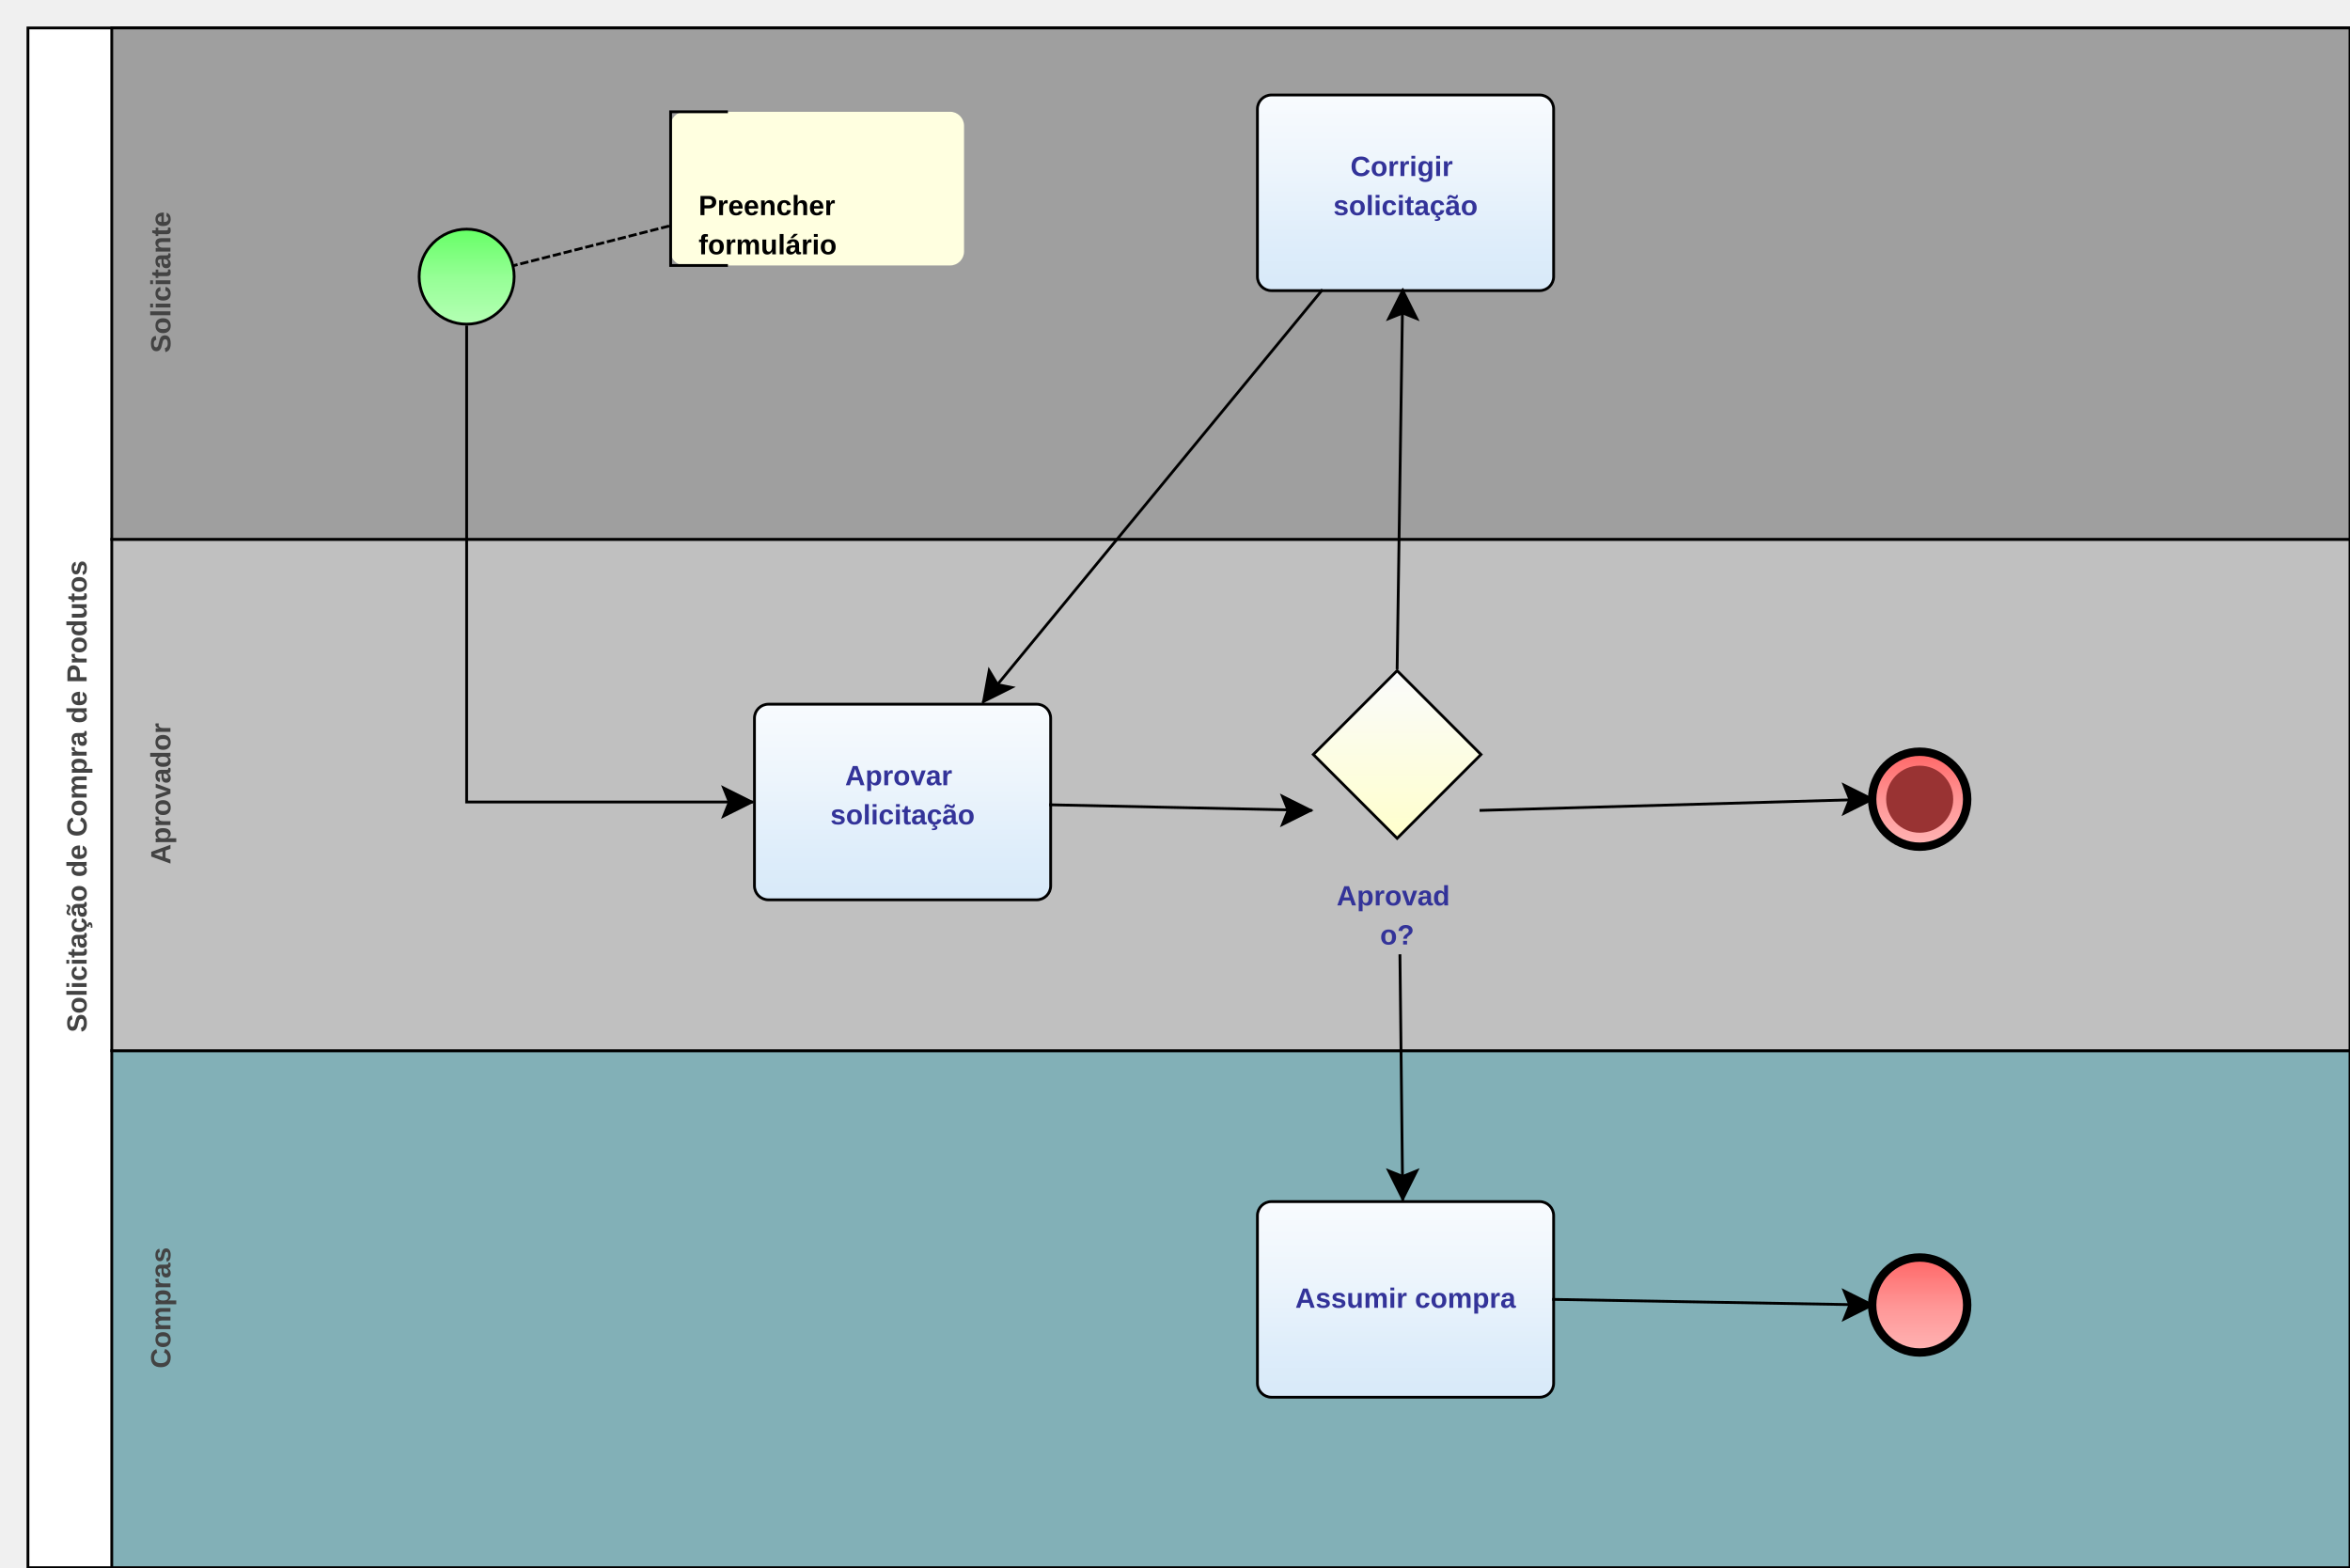
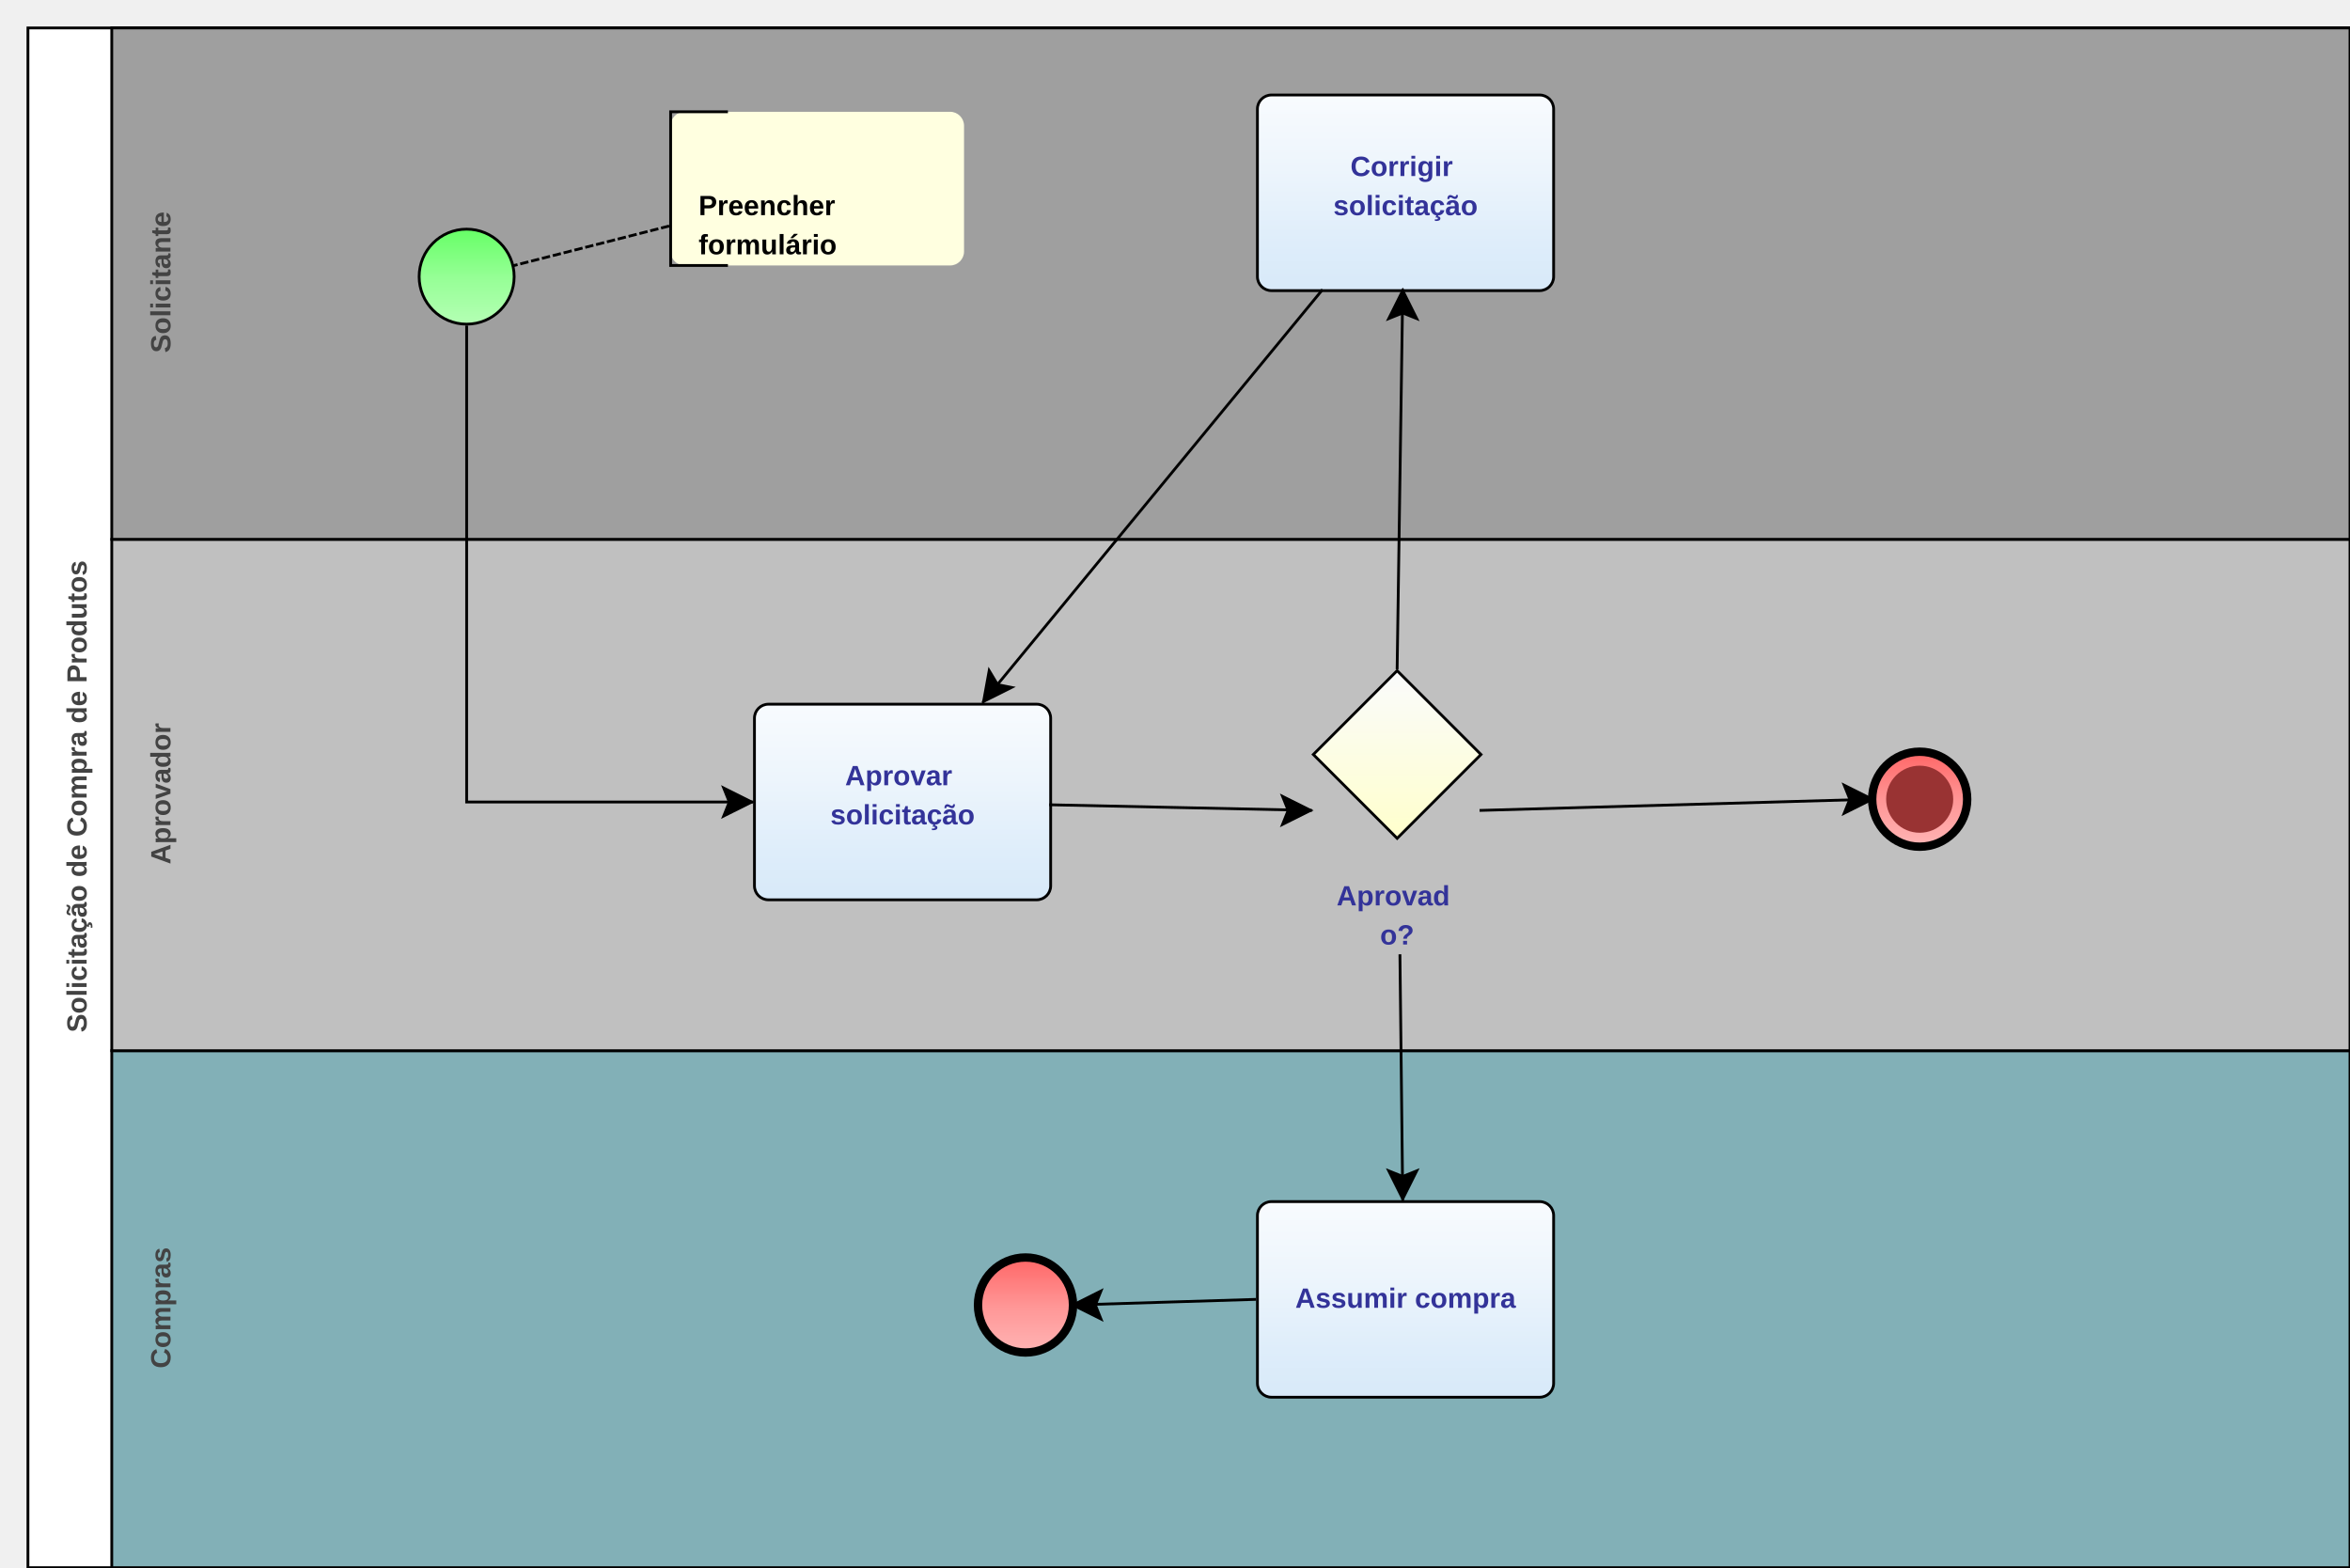
<svg xmlns="http://www.w3.org/2000/svg" xmlns:xlink="http://www.w3.org/1999/xlink" style="stroke-dasharray:none; shape-rendering:auto; font-family:'Arial'; text-rendering:auto; fill-opacity:1; color-interpolation:auto; color-rendering:auto; font-size:12; fill:black; stroke:black; image-rendering:auto; stroke-miterlimit:10; stroke-linecap:square; stroke-linejoin:miter; font-style:normal; stroke-width:1; stroke-dashoffset:0; font-weight:normal; stroke-opacity:1;" contentScriptType="text/ecmascript" preserveAspectRatio="xMidYMid meet" zoomAndPan="magnify" version="1.0" contentStyleType="text/css" xml:xlink="http://www.w3.org/1999/xlink" width="841" height="561">
  <rect x="10" y="10" width="831" height="551" ry="0" rx="0" style="stroke:#000000; fill:#FFFFFF" />
  <rect x="40" y="376" width="801" height="185" ry="0" rx="0" style="stroke:#000000; fill:#82B0B7" />
  <g componentSequence="41">
    <text x="-468" y="47" transform="rotate(270)" text-anchor="middle" style="font-weight:bold;font-size:10px;stroke:none; fill:#434343">
      <tspan dy="14" x="-468">Compras</tspan>
    </text>
  </g>
  <rect x="40" y="193" width="801" height="183" ry="0" rx="0" style="stroke:#000000; fill:#C0C0C0" />
  <g componentSequence="3">
    <text x="-284" y="47" transform="rotate(270)" text-anchor="middle" style="font-weight:bold;font-size:10px;stroke:none; fill:#434343">
      <tspan dy="14" x="-284">Aprovador</tspan>
    </text>
  </g>
  <rect x="40" y="10" width="801" height="183" ry="0" rx="0" style="stroke:#000000; fill:#9F9F9F" />
  <g componentSequence="2">
    <text x="-101" y="47" transform="rotate(270)" text-anchor="middle" style="font-weight:bold;font-size:10px;stroke:none; fill:#434343">
      <tspan dy="14" x="-101">Solicitante</tspan>
    </text>
  </g>
  <g componentSequence="1">
    <text x="-285" y="17" transform="rotate(270)" text-anchor="middle" style="font-weight:bold;font-size:10px;stroke:none; fill:#434343">
      <tspan dy="14" x="-285">Solicitação de Compra de Produtos</tspan>
    </text>
  </g>
  <g sequence="4">
-     <ellipse cx="167" cy="99" rx="17" ry="17" stroke-width="1" style="fill:url(#linearGradient66FF6696FF96B6FFB6_1791163097);" stroke="336633" />
+     <ellipse cx="167" cy="99" rx="17" ry="17" stroke-width="1" style="fill:url(#linearGradient66FF6696FF96B6FFB6_1278551960);" stroke="336633" />
  </g>
  <g sequence="5">
-     <rect x="270" y="252" width="106" height="70" ry="5" rx="5" style="fill:url(#linearGradientF8FBFEEDF5FCDEEDFAD4E7F8E2E5E9_1678051825);" stroke="191970" />
+     <rect x="270" y="252" width="106" height="70" ry="5" rx="5" style="fill:url(#linearGradientF8FBFEEDF5FCDEEDFAD4E7F8E2E5E9_1123205230);" stroke="191970" />
  </g>
  <g componentSequence="5">
    <text x="323" y="267" text-anchor="middle" style="font-weight:bold;font-size:10px;stroke:none; fill:#333399">
      <tspan dy="14" x="323">Aprovar</tspan>
      <tspan dy="14" x="323">solicitação</tspan>
    </text>
  </g>
  <g sequence="9">
-     <polygon points=" 470 270 500 240 530 270 500 300 470 270" style="fill:url(#linearGradientFAFBFCFFFFCC_1614451113);" stroke="000000" />
+     <polygon points=" 470 270 500 240 530 270 500 300 470 270" style="fill:url(#linearGradientFAFBFCFFFFCC_1187859688);" stroke="000000" />
  </g>
  <g componentSequence="9">
    <text x="500" y="310" text-anchor="middle" style="font-weight:bold;font-size:10px;stroke:none; fill:#333399">
      <tspan dy="14" x="500">Aprovad</tspan>
      <tspan dy="14" x="500">o?</tspan>
    </text>
  </g>
  <g sequence="15">
-     <rect x="450" y="34" width="106" height="70" ry="5" rx="5" style="fill:url(#linearGradientF8FBFEEDF5FCDEEDFAD4E7F8E2E5E9_624427978);" stroke="191970" />
+     <rect x="450" y="34" width="106" height="70" ry="5" rx="5" style="fill:url(#linearGradientF8FBFEEDF5FCDEEDFAD4E7F8E2E5E9_63949397);" stroke="191970" />
  </g>
  <g componentSequence="15">
    <text x="503" y="49" text-anchor="middle" style="font-weight:bold;font-size:10px;stroke:none; fill:#333399">
      <tspan dy="14" x="503">Corrigir</tspan>
      <tspan dy="14" x="503">solicitação</tspan>
    </text>
  </g>
  <rect x="240" y="40" width="105" height="55" ry="5" rx="5" style="stroke:none; fill:#FFFFE0" />
  <g componentSequence="36">
    <text x="250" y="63" text-anchor="left" style="font-weight:bold;font-size:10px;stroke:none; fill:#000000">
      <tspan dy="14" x="250">Preencher</tspan>
      <tspan dy="14" x="250">formulário</tspan>
    </text>
  </g>
  <path style="fill:none; stroke-width:1; stroke:#000000;" d="M260.0 40.0 L240.0 40.0 L240.0 95.0 L260.0 95.0" />
  <g sequence="40">
-     <ellipse cx="687" cy="286" rx="17" ry="17" stroke-width="3" style="fill:url(#linearGradientFF6666FF9696FFB6B6_1481716102);" stroke="993333" />
+     <ellipse cx="687" cy="286" rx="17" ry="17" stroke-width="3" style="fill:url(#linearGradientFF6666FF9696FFB6B6_1721967699);" stroke="993333" />
  </g>
  <g sequence="40">
    <ellipse cx="687" cy="286" rx="12" ry="12" stroke-width="0.5" style="stroke:none; fill:#993333" />
  </g>
  <g sequence="42">
-     <rect x="450" y="430" width="106" height="70" ry="5" rx="5" style="fill:url(#linearGradientF8FBFEEDF5FCDEEDFAD4E7F8E2E5E9_349692412);" stroke="191970" />
+     <rect x="450" y="430" width="106" height="70" ry="5" rx="5" style="fill:url(#linearGradientF8FBFEEDF5FCDEEDFAD4E7F8E2E5E9_847669593);" stroke="191970" />
  </g>
  <g componentSequence="42">
    <text x="503" y="454" text-anchor="middle" style="font-weight:bold;font-size:10px;stroke:none; fill:#333399">
      <tspan dy="14" x="503">Assumir compra</tspan>
    </text>
  </g>
  <g sequence="44">
-     <ellipse cx="687" cy="467" rx="17" ry="17" stroke-width="3" style="fill:url(#linearGradientFF6666FF9696FFB6B6_542412054);" stroke="993333" />
+     <ellipse cx="367" cy="467" rx="17" ry="17" stroke-width="3" style="fill:url(#linearGradientFF6666FF9696FFB6B6_503372269);" stroke="993333" />
  </g>
  <g componentSequence="6">
    <text x="177" y="253" style="font-size:10px;font-weight:none;stroke:none; fill:#333399" text-anchor="left" />
  </g>
  <g componentSequence="10">
    <text x="433" y="289" style="font-size:10px;font-weight:none;stroke:none; fill:#333399" text-anchor="left" />
  </g>
  <g componentSequence="14">
    <text x="610" y="288" style="font-size:10px;font-weight:none;stroke:none; fill:#333399" text-anchor="left" />
  </g>
  <g componentSequence="16">
    <text x="511" y="172" style="font-size:10px;font-weight:none;stroke:none; fill:#333399" text-anchor="left" />
  </g>
  <g componentSequence="17">
    <text x="423" y="178" style="font-size:10px;font-weight:none;stroke:none; fill:#333399" text-anchor="left" />
  </g>
  <g componentSequence="37">
    <text x="222" y="88" style="font-size:10px;font-weight:none;stroke:none; fill:#333399" text-anchor="left" />
  </g>
  <g componentSequence="43">
    <text x="512" y="386" style="font-size:10px;font-weight:none;stroke:none; fill:#333399" text-anchor="left" />
  </g>
  <g componentSequence="45">
-     <text x="623" y="466" style="font-size:10px;font-weight:none;stroke:none; fill:#333399" text-anchor="left" />
+     <text x="427" y="466" style="font-size:10px;font-weight:none;stroke:none; fill:#333399" text-anchor="left" />
  </g>
  <path style="fill:none; stroke:#000000;stroke-width:1" d="M167.0 117.0 L167.0 235.0 L167.0 287.0 L269.0 287.0" />
  <polygon style="fill:#000000; stroke:#000000;" points=" 259 282 269 287 259 292 261 287" />
  <path style="fill:none; stroke:#000000;stroke-dasharray:2" d="M239.0 81.0 L184.0 95.0" />
  <path style="fill:none; stroke:#000000;stroke-width:1" d="M376.0 288.0 L469.0 290.0" />
  <polygon style="fill:#000000; stroke:#000000;" points=" 459 285 469 290 459 295 461 290" />
  <path style="fill:none; stroke:#000000;stroke-width:1" d="M473.0 104.0 L352.0 251.0" />
  <polygon style="fill:#000000; stroke:#000000;" points=" 362 246 352 251 354 240 357 245" />
  <path style="fill:none; stroke:#000000;stroke-width:1" d="M530.0 290.0 L670.0 286.0" />
  <polygon style="fill:#000000; stroke:#000000;" points=" 660 281 670 286 660 291 662 286" />
  <path style="fill:none; stroke:#000000;stroke-width:1" d="M500.0 239.0 L502.0 104.0" />
  <polygon style="fill:#000000; stroke:#000000;" points=" 497 114 502 104 507 114 502 112" />
  <path style="fill:none; stroke:#000000;stroke-width:1" d="M501.0 342.0 L502.0 429.0" />
  <polygon style="fill:#000000; stroke:#000000;" points=" 507 419 502 429 497 419 502 421" />
-   <path style="fill:none; stroke:#000000;stroke-width:1" d="M556.0 465.0 L670.0 467.0" />
-   <polygon style="fill:#000000; stroke:#000000;" points=" 660 462 670 467 660 472 662 467" />
+   <path style="fill:none; stroke:#000000;stroke-width:1" d="M449.0 465.0 L384.0 467.0" />
+   <polygon style="fill:#000000; stroke:#000000;" points=" 394 472 384 467 394 462 392 467" />
  <defs>
-     <linearGradient xlink:href="#linearGradient66FF6696FF96B6FFB6" id="linearGradient66FF6696FF96B6FFB6_1791163097" x1="0" y1="82.0" x2="0" y2="117.0" gradientUnits="userSpaceOnUse" xlink:type="simple" xlink:actuate="onLoad" xlink:show="other" />
+     <linearGradient xlink:href="#linearGradient66FF6696FF96B6FFB6" id="linearGradient66FF6696FF96B6FFB6_1278551960" x1="0" y1="82.0" x2="0" y2="117.0" gradientUnits="userSpaceOnUse" xlink:type="simple" xlink:actuate="onLoad" xlink:show="other" />
    <linearGradient id="linearGradient66FF6696FF96B6FFB6">
      <stop style="stop-color:#66FF66;stop-opacity:1;" offset="0.0" id="stop66FF66" />
      <stop style="stop-color:#96FF96;stop-opacity:1;" offset="0.5" id="stop96FF96" />
      <stop style="stop-color:#B6FFB6;stop-opacity:1;" offset="1.0" id="stopB6FFB6" />
    </linearGradient>
-     <linearGradient xlink:href="#linearGradientF8FBFEEDF5FCDEEDFAD4E7F8E2E5E9" id="linearGradientF8FBFEEDF5FCDEEDFAD4E7F8E2E5E9_1678051825" x1="0" y1="252.0" x2="0" y2="358.0" gradientUnits="userSpaceOnUse" xlink:type="simple" xlink:actuate="onLoad" xlink:show="other" />
+     <linearGradient xlink:href="#linearGradientF8FBFEEDF5FCDEEDFAD4E7F8E2E5E9" id="linearGradientF8FBFEEDF5FCDEEDFAD4E7F8E2E5E9_1123205230" x1="0" y1="252.0" x2="0" y2="358.0" gradientUnits="userSpaceOnUse" xlink:type="simple" xlink:actuate="onLoad" xlink:show="other" />
    <linearGradient id="linearGradientF8FBFEEDF5FCDEEDFAD4E7F8E2E5E9">
      <stop style="stop-color:#F8FBFE;stop-opacity:1;" offset="0.0" id="stopF8FBFE" />
      <stop style="stop-color:#EDF5FC;stop-opacity:1;" offset="0.25" id="stopEDF5FC" />
      <stop style="stop-color:#DEEDFA;stop-opacity:1;" offset="0.5" id="stopDEEDFA" />
      <stop style="stop-color:#D4E7F8;stop-opacity:1;" offset="0.75" id="stopD4E7F8" />
      <stop style="stop-color:#E2E5E9;stop-opacity:1;" offset="1.0" id="stopE2E5E9" />
    </linearGradient>
-     <linearGradient xlink:href="#linearGradientFAFBFCFFFFCC" id="linearGradientFAFBFCFFFFCC_1614451113" x1="0" y1="240.0" x2="0" y2="300.0" gradientUnits="userSpaceOnUse" xlink:type="simple" xlink:actuate="onLoad" xlink:show="other" />
+     <linearGradient xlink:href="#linearGradientFAFBFCFFFFCC" id="linearGradientFAFBFCFFFFCC_1187859688" x1="0" y1="240.0" x2="0" y2="300.0" gradientUnits="userSpaceOnUse" xlink:type="simple" xlink:actuate="onLoad" xlink:show="other" />
    <linearGradient id="linearGradientFAFBFCFFFFCC">
      <stop style="stop-color:#FAFBFC;stop-opacity:1;" offset="0.0" id="stopFAFBFC" />
      <stop style="stop-color:#FFFFCC;stop-opacity:1;" offset="1.0" id="stopFFFFCC" />
    </linearGradient>
-     <linearGradient xlink:href="#linearGradientF8FBFEEDF5FCDEEDFAD4E7F8E2E5E9" id="linearGradientF8FBFEEDF5FCDEEDFAD4E7F8E2E5E9_624427978" x1="0" y1="34.0" x2="0" y2="140.0" gradientUnits="userSpaceOnUse" xlink:type="simple" xlink:actuate="onLoad" xlink:show="other" />
-     <linearGradient xlink:href="#linearGradientFF6666FF9696FFB6B6" id="linearGradientFF6666FF9696FFB6B6_1481716102" x1="0" y1="269.0" x2="0" y2="304.0" gradientUnits="userSpaceOnUse" xlink:type="simple" xlink:actuate="onLoad" xlink:show="other" />
+     <linearGradient xlink:href="#linearGradientF8FBFEEDF5FCDEEDFAD4E7F8E2E5E9" id="linearGradientF8FBFEEDF5FCDEEDFAD4E7F8E2E5E9_63949397" x1="0" y1="34.0" x2="0" y2="140.0" gradientUnits="userSpaceOnUse" xlink:type="simple" xlink:actuate="onLoad" xlink:show="other" />
+     <linearGradient xlink:href="#linearGradientFF6666FF9696FFB6B6" id="linearGradientFF6666FF9696FFB6B6_1721967699" x1="0" y1="269.0" x2="0" y2="304.0" gradientUnits="userSpaceOnUse" xlink:type="simple" xlink:actuate="onLoad" xlink:show="other" />
    <linearGradient id="linearGradientFF6666FF9696FFB6B6">
      <stop style="stop-color:#FF6666;stop-opacity:1;" offset="0.0" id="stopFF6666" />
      <stop style="stop-color:#FF9696;stop-opacity:1;" offset="0.5" id="stopFF9696" />
      <stop style="stop-color:#FFB6B6;stop-opacity:1;" offset="1.0" id="stopFFB6B6" />
    </linearGradient>
-     <linearGradient xlink:href="#linearGradientF8FBFEEDF5FCDEEDFAD4E7F8E2E5E9" id="linearGradientF8FBFEEDF5FCDEEDFAD4E7F8E2E5E9_349692412" x1="0" y1="430.0" x2="0" y2="536.0" gradientUnits="userSpaceOnUse" xlink:type="simple" xlink:actuate="onLoad" xlink:show="other" />
-     <linearGradient xlink:href="#linearGradientFF6666FF9696FFB6B6" id="linearGradientFF6666FF9696FFB6B6_542412054" x1="0" y1="450.0" x2="0" y2="485.0" gradientUnits="userSpaceOnUse" xlink:type="simple" xlink:actuate="onLoad" xlink:show="other" />
+     <linearGradient xlink:href="#linearGradientF8FBFEEDF5FCDEEDFAD4E7F8E2E5E9" id="linearGradientF8FBFEEDF5FCDEEDFAD4E7F8E2E5E9_847669593" x1="0" y1="430.0" x2="0" y2="536.0" gradientUnits="userSpaceOnUse" xlink:type="simple" xlink:actuate="onLoad" xlink:show="other" />
+     <linearGradient xlink:href="#linearGradientFF6666FF9696FFB6B6" id="linearGradientFF6666FF9696FFB6B6_503372269" x1="0" y1="450.0" x2="0" y2="485.0" gradientUnits="userSpaceOnUse" xlink:type="simple" xlink:actuate="onLoad" xlink:show="other" />
  </defs>
</svg>
